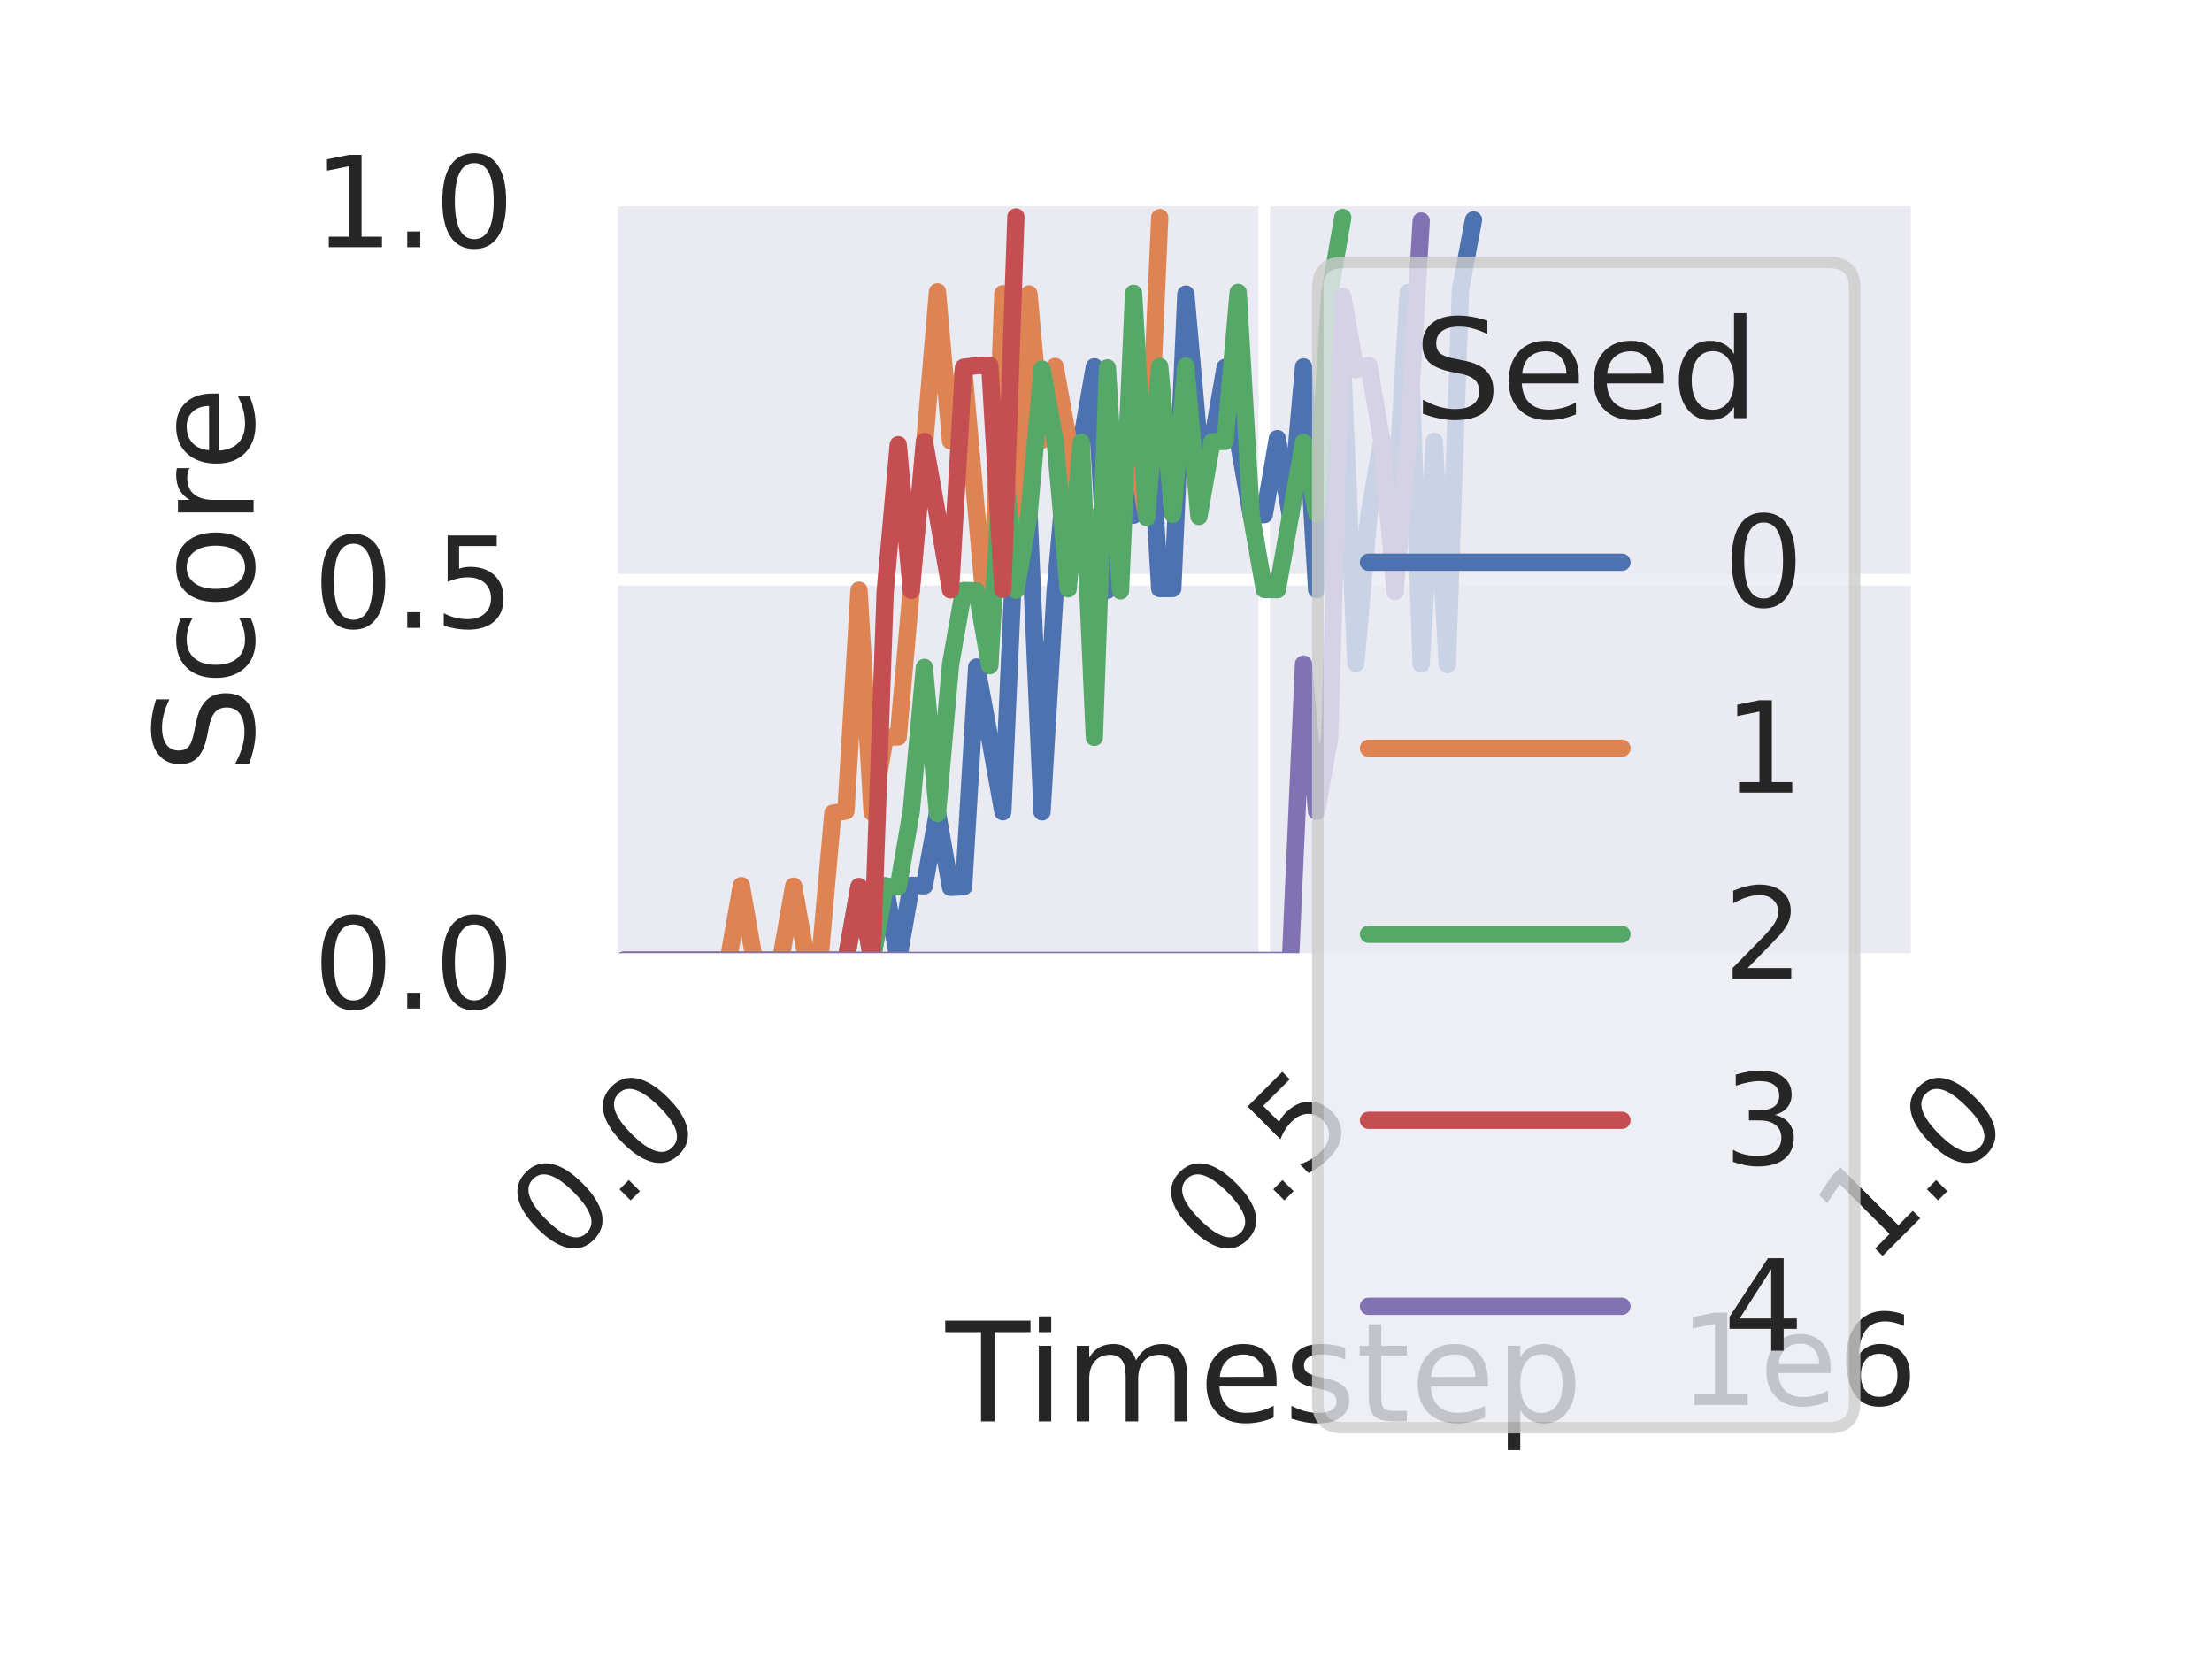
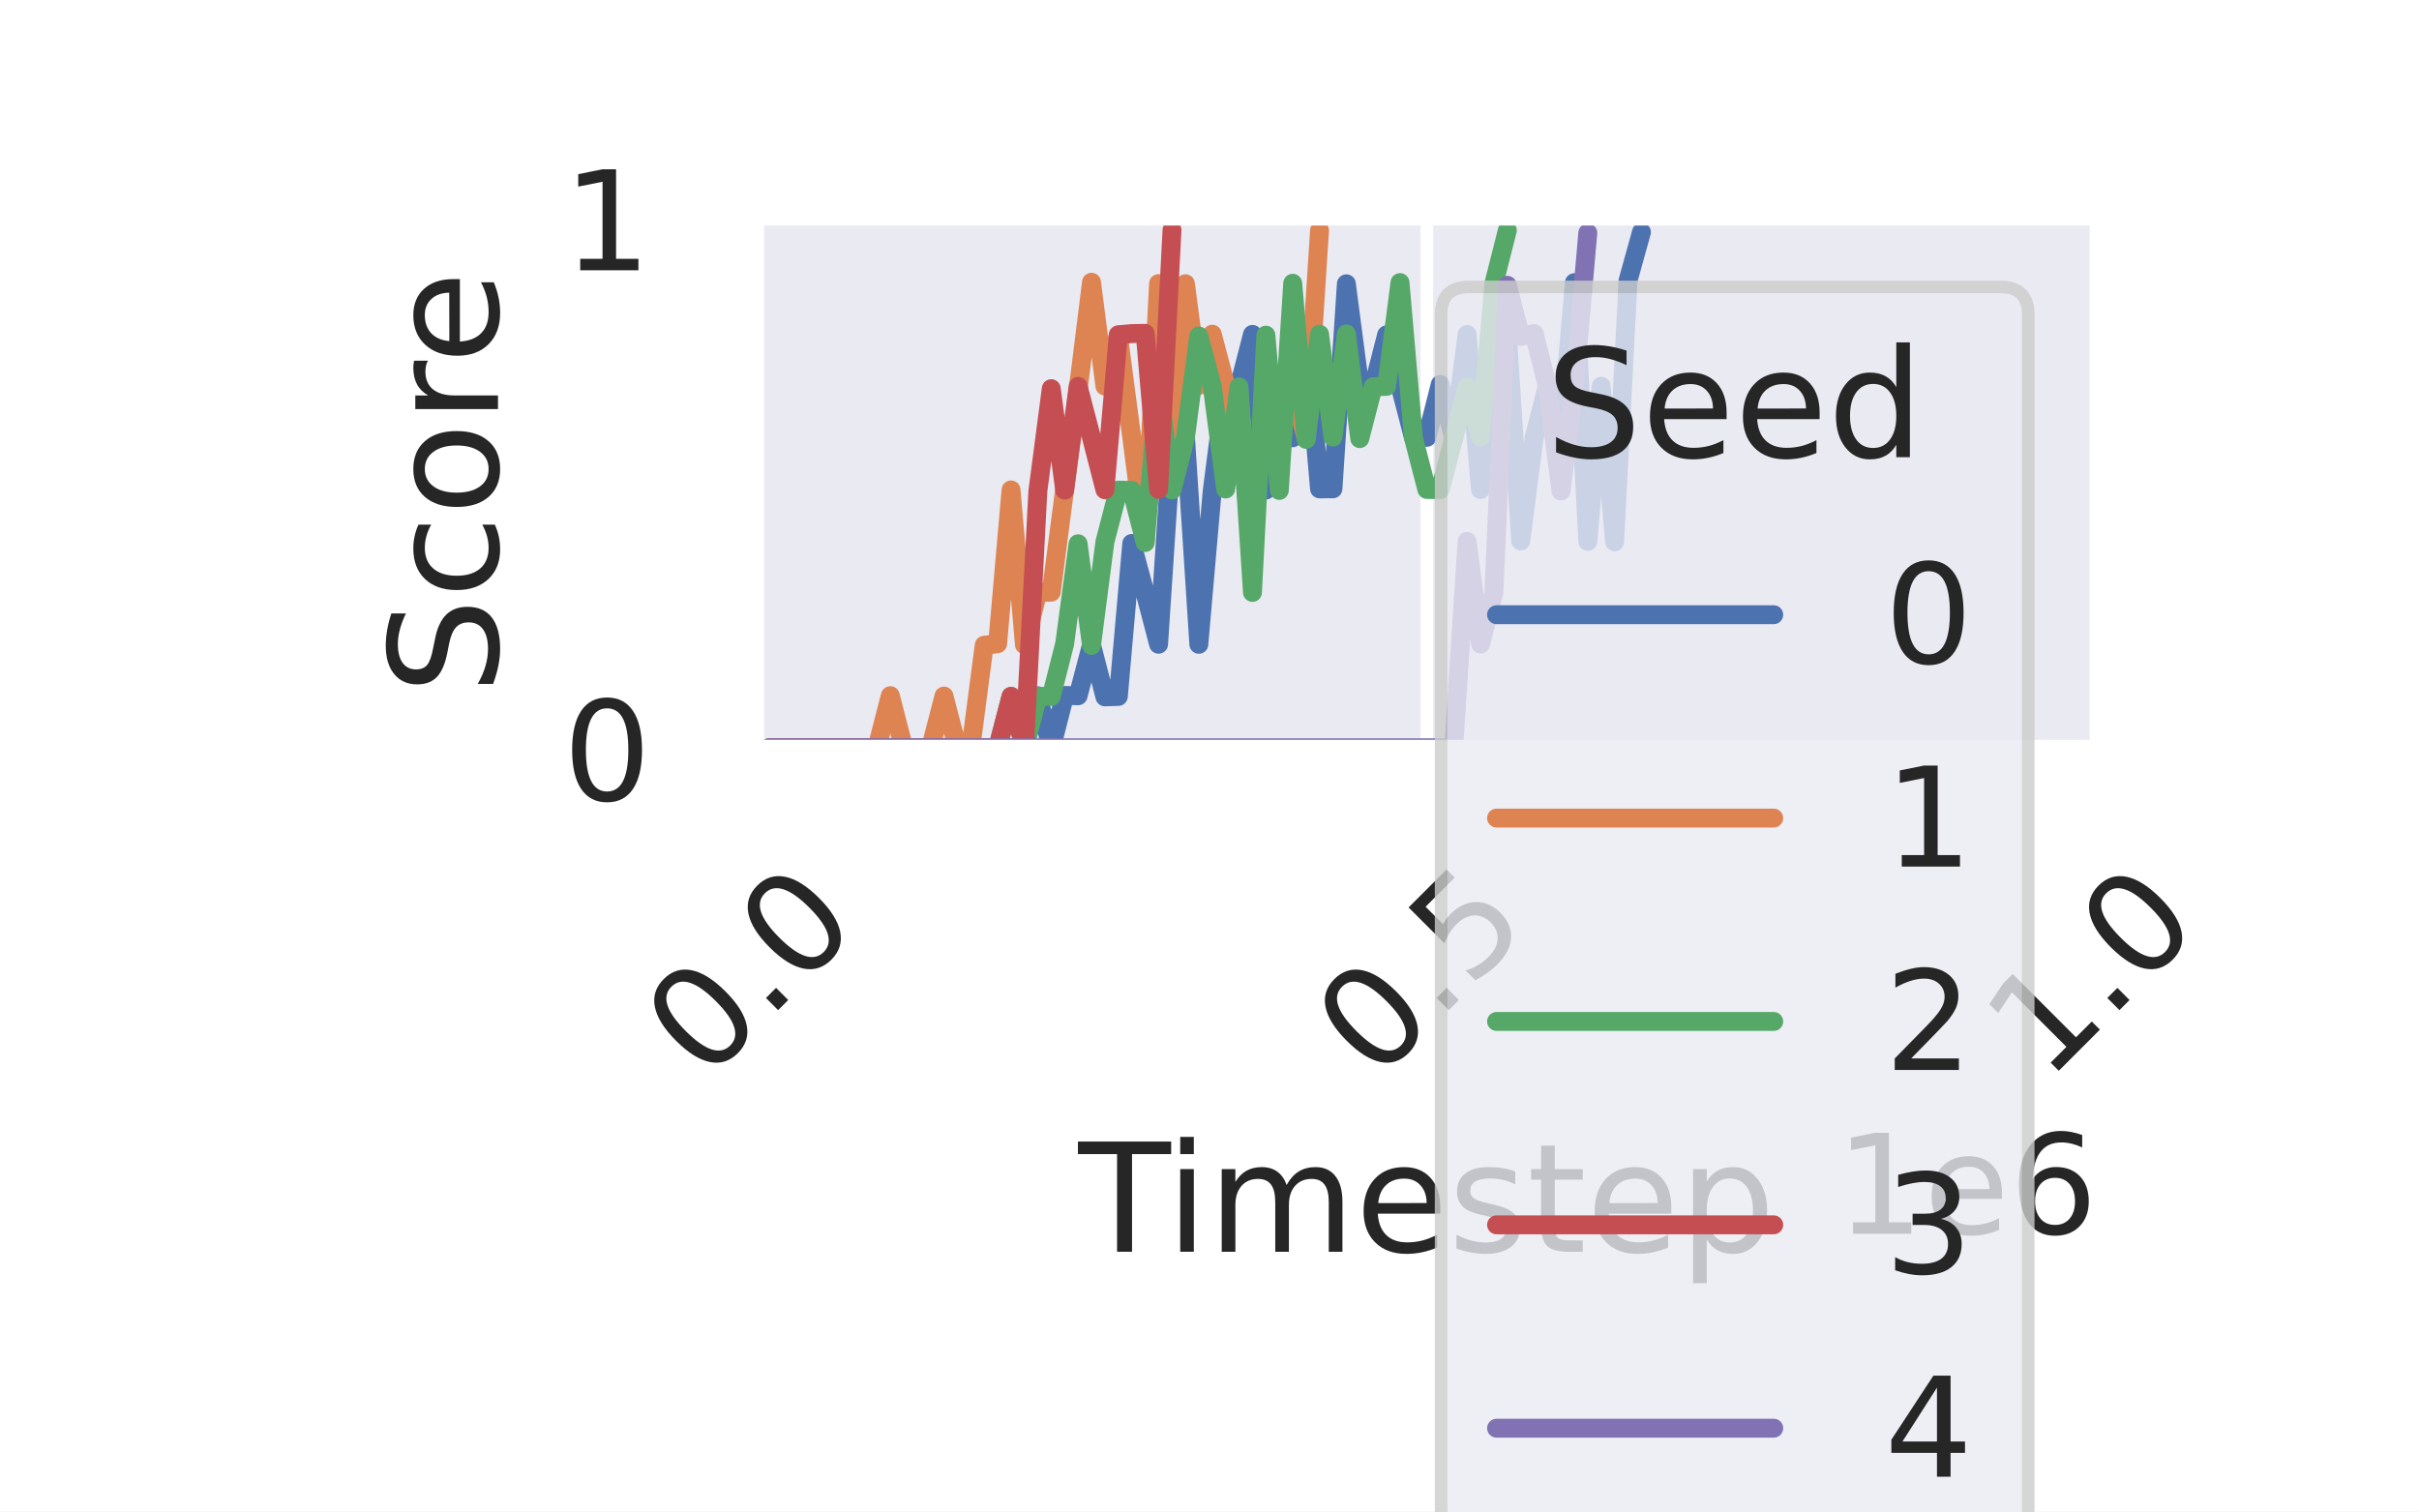
- <svg xmlns="http://www.w3.org/2000/svg" xmlns:xlink="http://www.w3.org/1999/xlink" width="288pt" height="216pt" viewBox="0 0 288 216" version="1.1">
+ <svg xmlns="http://www.w3.org/2000/svg" xmlns:xlink="http://www.w3.org/1999/xlink" width="288pt" height="180pt" viewBox="0 0 288 180" version="1.1">
  <defs>
    <style type="text/css">*{stroke-linejoin: round; stroke-linecap: butt}</style>
  </defs>
  <g id="figure_1">
    <g id="patch_1">
-       <path d="M 0 216  L 288 216  L 288 0  L 0 0  z " style="fill: #ffffff" />
+       <path d="M 0 180  L 288 180  L 288 0  L 0 0  z " style="fill: #ffffff" />
    </g>
    <g id="axes_1">
      <g id="patch_2">
-         <path d="M 79.5 125.042  L 249.723 125.042  L 249.723 25.92  L 79.5 25.92  z " style="fill: #eaeaf2" />
+         <path d="M 90.03 89.042  L 249.723 89.042  L 249.723 25.92  L 90.03 25.92  z " style="fill: #eaeaf2" />
      </g>
      <g id="matplotlib.axis_1">
        <g id="xtick_1">
          <g id="line2d_1">
-             <path d="M 79.5 125.042  L 79.5 25.92  " clip-path="url(#pace984391e)" style="fill: none; stroke: #ffffff; stroke-width: 1.5; stroke-linecap: round" />
+             <path d="M 90.03 89.042  L 90.03 25.92  " clip-path="url(#p0de444996d)" style="fill: none; stroke: #ffffff; stroke-width: 1.5; stroke-linecap: round" />
          </g>
          <g id="text_1">
-             <g style="fill: #262626" transform="translate(73.44214 164.9616) rotate(-45) scale(0.165 -0.165)">
+             <g style="fill: #262626" transform="translate(83.97214 128.9616) rotate(-45) scale(0.165 -0.165)">
              <defs>
                <path id="DejaVuSans-30" d="M 2034 4250  Q 1547 4250 1301 3770  Q 1056 3291 1056 2328  Q 1056 1369 1301 889  Q 1547 409 2034 409  Q 2525 409 2770 889  Q 3016 1369 3016 2328  Q 3016 3291 2770 3770  Q 2525 4250 2034 4250  z M 2034 4750  Q 2819 4750 3233 4129  Q 3647 3509 3647 2328  Q 3647 1150 3233 529  Q 2819 -91 2034 -91  Q 1250 -91 836 529  Q 422 1150 422 2328  Q 422 3509 836 4129  Q 1250 4750 2034 4750  z " transform="scale(0.015625)" />
                <path id="DejaVuSans-2e" d="M 684 794  L 1344 794  L 1344 0  L 684 0  L 684 794  z " transform="scale(0.015625)" />
              </defs>
              <use xlink:href="#DejaVuSans-30" />
              <use xlink:href="#DejaVuSans-2e" x="63.623" />
              <use xlink:href="#DejaVuSans-30" x="95.41" />
            </g>
          </g>
        </g>
        <g id="xtick_2">
          <g id="line2d_2">
-             <path d="M 164.611 125.042  L 164.611 25.92  " clip-path="url(#pace984391e)" style="fill: none; stroke: #ffffff; stroke-width: 1.5; stroke-linecap: round" />
+             <path d="M 169.876 89.042  L 169.876 25.92  " clip-path="url(#p0de444996d)" style="fill: none; stroke: #ffffff; stroke-width: 1.5; stroke-linecap: round" />
          </g>
          <g id="text_2">
-             <g style="fill: #262626" transform="translate(158.5535 164.9616) rotate(-45) scale(0.165 -0.165)">
+             <g style="fill: #262626" transform="translate(163.8185 128.9616) rotate(-45) scale(0.165 -0.165)">
              <defs>
                <path id="DejaVuSans-35" d="M 691 4666  L 3169 4666  L 3169 4134  L 1269 4134  L 1269 2991  Q 1406 3038 1543 3061  Q 1681 3084 1819 3084  Q 2600 3084 3056 2656  Q 3513 2228 3513 1497  Q 3513 744 3044 326  Q 2575 -91 1722 -91  Q 1428 -91 1123 -41  Q 819 9 494 109  L 494 744  Q 775 591 1075 516  Q 1375 441 1709 441  Q 2250 441 2565 725  Q 2881 1009 2881 1497  Q 2881 1984 2565 2268  Q 2250 2553 1709 2553  Q 1456 2553 1204 2497  Q 953 2441 691 2322  L 691 4666  z " transform="scale(0.015625)" />
              </defs>
              <use xlink:href="#DejaVuSans-30" />
              <use xlink:href="#DejaVuSans-2e" x="63.623" />
              <use xlink:href="#DejaVuSans-35" x="95.41" />
            </g>
          </g>
        </g>
        <g id="xtick_3">
          <g id="line2d_3">
-             <path d="M 249.723 125.042  L 249.723 25.92  " clip-path="url(#pace984391e)" style="fill: none; stroke: #ffffff; stroke-width: 1.5; stroke-linecap: round" />
+             <path d="M 249.723 89.042  L 249.723 25.92  " clip-path="url(#p0de444996d)" style="fill: none; stroke: #ffffff; stroke-width: 1.5; stroke-linecap: round" />
          </g>
          <g id="text_3">
-             <g style="fill: #262626" transform="translate(243.6648 164.9616) rotate(-45) scale(0.165 -0.165)">
+             <g style="fill: #262626" transform="translate(243.6648 128.9616) rotate(-45) scale(0.165 -0.165)">
              <defs>
                <path id="DejaVuSans-31" d="M 794 531  L 1825 531  L 1825 4091  L 703 3866  L 703 4441  L 1819 4666  L 2450 4666  L 2450 531  L 3481 531  L 3481 0  L 794 0  L 794 531  z " transform="scale(0.015625)" />
              </defs>
              <use xlink:href="#DejaVuSans-31" />
              <use xlink:href="#DejaVuSans-2e" x="63.623" />
              <use xlink:href="#DejaVuSans-30" x="95.41" />
            </g>
          </g>
        </g>
        <g id="text_4">
-           <g style="fill: #262626" transform="translate(123.1227 185.0652) scale(0.18 -0.18)">
+           <g style="fill: #262626" transform="translate(128.3877 149.0652) scale(0.18 -0.18)">
            <defs>
              <path id="DejaVuSans-54" d="M -19 4666  L 3928 4666  L 3928 4134  L 2272 4134  L 2272 0  L 1638 0  L 1638 4134  L -19 4134  L -19 4666  z " transform="scale(0.015625)" />
              <path id="DejaVuSans-69" d="M 603 3500  L 1178 3500  L 1178 0  L 603 0  L 603 3500  z M 603 4863  L 1178 4863  L 1178 4134  L 603 4134  L 603 4863  z " transform="scale(0.015625)" />
              <path id="DejaVuSans-6d" d="M 3328 2828  Q 3544 3216 3844 3400  Q 4144 3584 4550 3584  Q 5097 3584 5394 3201  Q 5691 2819 5691 2113  L 5691 0  L 5113 0  L 5113 2094  Q 5113 2597 4934 2840  Q 4756 3084 4391 3084  Q 3944 3084 3684 2787  Q 3425 2491 3425 1978  L 3425 0  L 2847 0  L 2847 2094  Q 2847 2600 2669 2842  Q 2491 3084 2119 3084  Q 1678 3084 1418 2786  Q 1159 2488 1159 1978  L 1159 0  L 581 0  L 581 3500  L 1159 3500  L 1159 2956  Q 1356 3278 1631 3431  Q 1906 3584 2284 3584  Q 2666 3584 2933 3390  Q 3200 3197 3328 2828  z " transform="scale(0.015625)" />
              <path id="DejaVuSans-65" d="M 3597 1894  L 3597 1613  L 953 1613  Q 991 1019 1311 708  Q 1631 397 2203 397  Q 2534 397 2845 478  Q 3156 559 3463 722  L 3463 178  Q 3153 47 2828 -22  Q 2503 -91 2169 -91  Q 1331 -91 842 396  Q 353 884 353 1716  Q 353 2575 817 3079  Q 1281 3584 2069 3584  Q 2775 3584 3186 3129  Q 3597 2675 3597 1894  z M 3022 2063  Q 3016 2534 2758 2815  Q 2500 3097 2075 3097  Q 1594 3097 1305 2825  Q 1016 2553 972 2059  L 3022 2063  z " transform="scale(0.015625)" />
              <path id="DejaVuSans-73" d="M 2834 3397  L 2834 2853  Q 2591 2978 2328 3040  Q 2066 3103 1784 3103  Q 1356 3103 1142 2972  Q 928 2841 928 2578  Q 928 2378 1081 2264  Q 1234 2150 1697 2047  L 1894 2003  Q 2506 1872 2764 1633  Q 3022 1394 3022 966  Q 3022 478 2636 193  Q 2250 -91 1575 -91  Q 1294 -91 989 -36  Q 684 19 347 128  L 347 722  Q 666 556 975 473  Q 1284 391 1588 391  Q 1994 391 2212 530  Q 2431 669 2431 922  Q 2431 1156 2273 1281  Q 2116 1406 1581 1522  L 1381 1569  Q 847 1681 609 1914  Q 372 2147 372 2553  Q 372 3047 722 3315  Q 1072 3584 1716 3584  Q 2034 3584 2315 3537  Q 2597 3491 2834 3397  z " transform="scale(0.015625)" />
              <path id="DejaVuSans-74" d="M 1172 4494  L 1172 3500  L 2356 3500  L 2356 3053  L 1172 3053  L 1172 1153  Q 1172 725 1289 603  Q 1406 481 1766 481  L 2356 481  L 2356 0  L 1766 0  Q 1100 0 847 248  Q 594 497 594 1153  L 594 3053  L 172 3053  L 172 3500  L 594 3500  L 594 4494  L 1172 4494  z " transform="scale(0.015625)" />
              <path id="DejaVuSans-70" d="M 1159 525  L 1159 -1331  L 581 -1331  L 581 3500  L 1159 3500  L 1159 2969  Q 1341 3281 1617 3432  Q 1894 3584 2278 3584  Q 2916 3584 3314 3078  Q 3713 2572 3713 1747  Q 3713 922 3314 415  Q 2916 -91 2278 -91  Q 1894 -91 1617 61  Q 1341 213 1159 525  z M 3116 1747  Q 3116 2381 2855 2742  Q 2594 3103 2138 3103  Q 1681 3103 1420 2742  Q 1159 2381 1159 1747  Q 1159 1113 1420 752  Q 1681 391 2138 391  Q 2594 391 2855 752  Q 3116 1113 3116 1747  z " transform="scale(0.015625)" />
            </defs>
            <use xlink:href="#DejaVuSans-54" />
            <use xlink:href="#DejaVuSans-69" x="57.959" />
            <use xlink:href="#DejaVuSans-6d" x="85.742" />
            <use xlink:href="#DejaVuSans-65" x="183.154" />
            <use xlink:href="#DejaVuSans-73" x="244.678" />
            <use xlink:href="#DejaVuSans-74" x="296.777" />
            <use xlink:href="#DejaVuSans-65" x="335.986" />
            <use xlink:href="#DejaVuSans-70" x="397.51" />
          </g>
        </g>
        <g id="text_5">
-           <g style="fill: #262626" transform="translate(218.5738 182.9254) scale(0.165 -0.165)">
+           <g style="fill: #262626" transform="translate(218.5738 146.9254) scale(0.165 -0.165)">
            <defs>
              <path id="DejaVuSans-36" d="M 2113 2584  Q 1688 2584 1439 2293  Q 1191 2003 1191 1497  Q 1191 994 1439 701  Q 1688 409 2113 409  Q 2538 409 2786 701  Q 3034 994 3034 1497  Q 3034 2003 2786 2293  Q 2538 2584 2113 2584  z M 3366 4563  L 3366 3988  Q 3128 4100 2886 4159  Q 2644 4219 2406 4219  Q 1781 4219 1451 3797  Q 1122 3375 1075 2522  Q 1259 2794 1537 2939  Q 1816 3084 2150 3084  Q 2853 3084 3261 2657  Q 3669 2231 3669 1497  Q 3669 778 3244 343  Q 2819 -91 2113 -91  Q 1303 -91 875 529  Q 447 1150 447 2328  Q 447 3434 972 4092  Q 1497 4750 2381 4750  Q 2619 4750 2861 4703  Q 3103 4656 3366 4563  z " transform="scale(0.015625)" />
            </defs>
            <use xlink:href="#DejaVuSans-31" />
            <use xlink:href="#DejaVuSans-65" x="63.623" />
            <use xlink:href="#DejaVuSans-36" x="125.146" />
          </g>
        </g>
      </g>
      <g id="matplotlib.axis_2">
        <g id="ytick_1">
          <g id="line2d_4">
-             <path d="M 79.5 125.042  L 249.723 125.042  " clip-path="url(#pace984391e)" style="fill: none; stroke: #ffffff; stroke-width: 1.5; stroke-linecap: round" />
+             <path d="M 90.03 89.042  L 249.723 89.042  " clip-path="url(#p0de444996d)" style="fill: none; stroke: #ffffff; stroke-width: 1.5; stroke-linecap: round" />
          </g>
          <g id="text_6">
-             <g style="fill: #262626" transform="translate(40.75984 131.3104) scale(0.165 -0.165)">
+             <g style="fill: #262626" transform="translate(67.03187 95.31042) scale(0.165 -0.165)">
              <use xlink:href="#DejaVuSans-30" />
-               <use xlink:href="#DejaVuSans-2e" x="63.623" />
-               <use xlink:href="#DejaVuSans-30" x="95.41" />
            </g>
          </g>
        </g>
        <g id="ytick_2">
          <g id="line2d_5">
-             <path d="M 79.5 75.481  L 249.723 75.481  " clip-path="url(#pace984391e)" style="fill: none; stroke: #ffffff; stroke-width: 1.5; stroke-linecap: round" />
+             <path d="M 90.03 25.92  L 249.723 25.92  " clip-path="url(#p0de444996d)" style="fill: none; stroke: #ffffff; stroke-width: 1.5; stroke-linecap: round" />
          </g>
          <g id="text_7">
-             <g style="fill: #262626" transform="translate(40.75984 81.74957) scale(0.165 -0.165)">
-               <use xlink:href="#DejaVuSans-30" />
-               <use xlink:href="#DejaVuSans-2e" x="63.623" />
-               <use xlink:href="#DejaVuSans-35" x="95.41" />
-             </g>
-           </g>
-         </g>
-         <g id="ytick_3">
-           <g id="line2d_6">
-             <path d="M 79.5 25.92  L 249.723 25.92  " clip-path="url(#pace984391e)" style="fill: none; stroke: #ffffff; stroke-width: 1.5; stroke-linecap: round" />
-           </g>
-           <g id="text_8">
-             <g style="fill: #262626" transform="translate(40.75984 32.18871) scale(0.165 -0.165)">
+             <g style="fill: #262626" transform="translate(67.03187 32.18871) scale(0.165 -0.165)">
              <use xlink:href="#DejaVuSans-31" />
-               <use xlink:href="#DejaVuSans-2e" x="63.623" />
-               <use xlink:href="#DejaVuSans-30" x="95.41" />
-             </g>
-           </g>
-         </g>
-         <g id="text_9">
-           <g style="fill: #262626" transform="translate(33.01641 100.6851) rotate(-90) scale(0.18 -0.18)">
+             </g>
+           </g>
+         </g>
+         <g id="text_8">
+           <g style="fill: #262626" transform="translate(59.28844 82.68507) rotate(-90) scale(0.18 -0.18)">
            <defs>
              <path id="DejaVuSans-53" d="M 3425 4513  L 3425 3897  Q 3066 4069 2747 4153  Q 2428 4238 2131 4238  Q 1616 4238 1336 4038  Q 1056 3838 1056 3469  Q 1056 3159 1242 3001  Q 1428 2844 1947 2747  L 2328 2669  Q 3034 2534 3370 2195  Q 3706 1856 3706 1288  Q 3706 609 3251 259  Q 2797 -91 1919 -91  Q 1588 -91 1214 -16  Q 841 59 441 206  L 441 856  Q 825 641 1194 531  Q 1563 422 1919 422  Q 2459 422 2753 634  Q 3047 847 3047 1241  Q 3047 1584 2836 1778  Q 2625 1972 2144 2069  L 1759 2144  Q 1053 2284 737 2584  Q 422 2884 422 3419  Q 422 4038 858 4394  Q 1294 4750 2059 4750  Q 2388 4750 2728 4690  Q 3069 4631 3425 4513  z " transform="scale(0.015625)" />
              <path id="DejaVuSans-63" d="M 3122 3366  L 3122 2828  Q 2878 2963 2633 3030  Q 2388 3097 2138 3097  Q 1578 3097 1268 2742  Q 959 2388 959 1747  Q 959 1106 1268 751  Q 1578 397 2138 397  Q 2388 397 2633 464  Q 2878 531 3122 666  L 3122 134  Q 2881 22 2623 -34  Q 2366 -91 2075 -91  Q 1284 -91 818 406  Q 353 903 353 1747  Q 353 2603 823 3093  Q 1294 3584 2113 3584  Q 2378 3584 2631 3529  Q 2884 3475 3122 3366  z " transform="scale(0.015625)" />
              <path id="DejaVuSans-6f" d="M 1959 3097  Q 1497 3097 1228 2736  Q 959 2375 959 1747  Q 959 1119 1226 758  Q 1494 397 1959 397  Q 2419 397 2687 759  Q 2956 1122 2956 1747  Q 2956 2369 2687 2733  Q 2419 3097 1959 3097  z M 1959 3584  Q 2709 3584 3137 3096  Q 3566 2609 3566 1747  Q 3566 888 3137 398  Q 2709 -91 1959 -91  Q 1206 -91 779 398  Q 353 888 353 1747  Q 353 2609 779 3096  Q 1206 3584 1959 3584  z " transform="scale(0.015625)" />
              <path id="DejaVuSans-72" d="M 2631 2963  Q 2534 3019 2420 3045  Q 2306 3072 2169 3072  Q 1681 3072 1420 2755  Q 1159 2438 1159 1844  L 1159 0  L 581 0  L 581 3500  L 1159 3500  L 1159 2956  Q 1341 3275 1631 3429  Q 1922 3584 2338 3584  Q 2397 3584 2469 3576  Q 2541 3569 2628 3553  L 2631 2963  z " transform="scale(0.015625)" />
            </defs>
            <use xlink:href="#DejaVuSans-53" />
            <use xlink:href="#DejaVuSans-63" x="63.477" />
            <use xlink:href="#DejaVuSans-6f" x="118.457" />
            <use xlink:href="#DejaVuSans-72" x="179.639" />
            <use xlink:href="#DejaVuSans-65" x="218.502" />
          </g>
        </g>
      </g>
      <g id="PolyCollection_1" />
      <g id="PolyCollection_2" />
      <g id="PolyCollection_3" />
      <g id="PolyCollection_4" />
      <g id="PolyCollection_5" />
+       <g id="line2d_6">
+         <path d="M 91.627 89.042  L 93.224 89.042  L 94.821 89.042  L 96.418 89.042  L 98.015 89.042  L 99.612 89.042  L 101.208 89.042  L 102.805 89.042  L 104.402 89.042  L 105.999 89.042  L 107.596 89.042  L 109.193 89.042  L 110.79 89.042  L 112.387 89.042  L 113.984 89.042  L 115.581 89.042  L 117.178 89.042  L 118.775 89.042  L 120.372 89.042  L 121.969 89.042  L 123.565 82.854  L 125.162 89.042  L 126.759 82.818  L 128.356 82.854  L 129.953 76.799  L 131.55 82.987  L 133.147 82.934  L 134.744 64.716  L 136.341 70.629  L 137.938 76.719  L 139.535 52.349  L 141.132 51.95  L 142.729 76.728  L 144.326 58.431  L 145.922 46.019  L 147.519 46.028  L 149.116 39.823  L 150.713 58.351  L 152.31 52.163  L 153.907 52.127  L 155.504 39.867  L 157.101 58.218  L 158.698 58.209  L 160.295 33.794  L 161.892 46.002  L 163.489 46.117  L 165.086 39.876  L 166.682 45.948  L 168.279 52.11  L 169.876 52.083  L 171.473 45.78  L 173.07 52.225  L 174.667 39.831  L 176.264 58.297  L 177.861 39.672  L 179.458 39.894  L 181.055 64.414  L 182.652 52.118  L 184.249 45.86  L 185.846 51.976  L 187.443 33.661  L 189.039 64.477  L 190.636 45.993  L 192.233 64.521  L 193.83 33.413  L 195.427 27.651  " clip-path="url(#p0de444996d)" style="fill: none; stroke: #4c72b0; stroke-width: 2.25; stroke-linecap: round" />
+       </g>
      <g id="line2d_7">
-         <path d="M 81.202 125.042  L 82.904 125.042  L 84.607 125.042  L 86.309 125.042  L 88.011 125.042  L 89.713 125.042  L 91.416 125.042  L 93.118 125.042  L 94.82 125.042  L 96.522 125.042  L 98.224 125.042  L 99.927 125.042  L 101.629 125.042  L 103.331 125.042  L 105.033 125.042  L 106.736 125.042  L 108.438 125.042  L 110.14 125.042  L 111.842 125.042  L 113.545 125.042  L 115.247 115.325  L 116.949 125.042  L 118.651 115.269  L 120.353 115.325  L 122.056 105.817  L 123.758 115.534  L 125.46 115.45  L 127.162 86.843  L 128.865 96.128  L 130.567 105.691  L 132.269 67.423  L 133.971 66.795  L 135.673 105.705  L 137.376 76.972  L 139.078 57.483  L 140.78 57.496  L 142.482 47.752  L 144.185 76.847  L 145.887 67.13  L 147.589 67.074  L 149.291 47.821  L 150.994 76.638  L 152.696 76.624  L 154.398 38.285  L 156.1 57.455  L 157.802 57.636  L 159.505 47.835  L 161.207 57.371  L 162.909 67.046  L 164.611 67.004  L 166.314 57.106  L 168.016 67.227  L 169.718 47.765  L 171.42 76.763  L 173.122 47.515  L 174.825 47.863  L 176.527 86.369  L 178.229 67.06  L 179.931 57.232  L 181.634 66.837  L 183.336 38.076  L 185.038 86.466  L 186.74 57.441  L 188.443 86.536  L 190.145 37.686  L 191.847 28.638  " clip-path="url(#pace984391e)" style="fill: none; stroke: #4c72b0; stroke-width: 2.25; stroke-linecap: round" />
+         <path d="M 91.627 89.042  L 93.224 89.042  L 94.821 89.042  L 96.418 89.042  L 98.015 89.042  L 99.612 89.042  L 101.208 89.042  L 102.805 89.042  L 104.402 89.042  L 105.999 82.845  L 107.596 89.042  L 109.193 89.042  L 110.79 89.042  L 112.387 82.889  L 113.984 89.042  L 115.581 89.042  L 117.178 76.835  L 118.775 76.657  L 120.372 58.342  L 121.969 76.781  L 123.565 70.549  L 125.162 70.514  L 126.759 58.244  L 128.356 46.419  L 129.953 33.608  L 131.55 45.975  L 133.147 39.911  L 134.744 52.092  L 136.341 64.459  L 137.938 33.768  L 139.535 52.198  L 141.132 33.786  L 142.729 45.904  L 144.326 39.796  L 145.922 45.842  L 147.519 52.145  L 149.116 52.34  L 150.713 52.118  L 152.31 45.931  L 153.907 45.913  L 155.504 52.172  L 157.101 27.456  " clip-path="url(#p0de444996d)" style="fill: none; stroke: #dd8452; stroke-width: 2.25; stroke-linecap: round" />
      </g>
      <g id="line2d_8">
-         <path d="M 81.202 125.042  L 82.904 125.042  L 84.607 125.042  L 86.309 125.042  L 88.011 125.042  L 89.713 125.042  L 91.416 125.042  L 93.118 125.042  L 94.82 125.042  L 96.522 115.311  L 98.224 125.042  L 99.927 125.042  L 101.629 125.042  L 103.331 115.38  L 105.033 125.042  L 106.736 125.042  L 108.438 105.873  L 110.14 105.594  L 111.842 76.833  L 113.545 105.789  L 115.247 96.002  L 116.949 95.946  L 118.651 76.68  L 120.353 58.11  L 122.056 37.993  L 123.758 57.413  L 125.46 47.891  L 127.162 67.018  L 128.865 86.438  L 130.567 38.244  L 132.269 67.186  L 133.971 38.271  L 135.673 57.301  L 137.376 47.71  L 139.078 57.204  L 140.78 67.102  L 142.482 67.409  L 144.185 67.06  L 145.887 57.343  L 147.589 57.315  L 149.291 67.144  L 150.994 28.331  " clip-path="url(#pace984391e)" style="fill: none; stroke: #dd8452; stroke-width: 2.25; stroke-linecap: round" />
+         <path d="M 91.627 89.042  L 93.224 89.042  L 94.821 89.042  L 96.418 89.042  L 98.015 89.042  L 99.612 89.042  L 101.208 89.042  L 102.805 89.042  L 104.402 89.042  L 105.999 89.042  L 107.596 89.042  L 109.193 89.042  L 110.79 89.042  L 112.387 89.042  L 113.984 89.042  L 115.581 89.042  L 117.178 89.042  L 118.775 89.042  L 120.372 82.925  L 121.969 89.042  L 123.565 82.916  L 125.162 82.943  L 126.759 76.657  L 128.356 64.752  L 129.953 76.861  L 131.55 64.521  L 133.147 58.368  L 134.744 58.395  L 136.341 64.61  L 137.938 46.197  L 139.535 58.351  L 141.132 52.136  L 142.729 40.009  L 144.326 45.993  L 145.922 58.235  L 147.519 46.081  L 149.116 70.549  L 150.713 39.911  L 152.31 58.404  L 153.907 33.732  L 155.504 52.323  L 157.101 39.796  L 158.698 52.056  L 160.295 39.769  L 161.892 52.234  L 163.489 46.055  L 165.086 46.01  L 166.682 33.652  L 168.279 52.118  L 169.876 58.289  L 171.473 58.306  L 173.07 52.181  L 174.667 46.09  L 176.264 52.021  L 177.861 33.75  L 179.458 27.447  " clip-path="url(#p0de444996d)" style="fill: none; stroke: #55a868; stroke-width: 2.25; stroke-linecap: round" />
      </g>
      <g id="line2d_9">
-         <path d="M 81.202 125.042  L 82.904 125.042  L 84.607 125.042  L 86.309 125.042  L 88.011 125.042  L 89.713 125.042  L 91.416 125.042  L 93.118 125.042  L 94.82 125.042  L 96.522 125.042  L 98.224 125.042  L 99.927 125.042  L 101.629 125.042  L 103.331 125.042  L 105.033 125.042  L 106.736 125.042  L 108.438 125.042  L 110.14 125.042  L 111.842 115.436  L 113.545 125.042  L 115.247 115.422  L 116.949 115.464  L 118.651 105.594  L 120.353 86.898  L 122.056 105.914  L 123.758 86.536  L 125.46 76.875  L 127.162 76.917  L 128.865 86.675  L 130.567 57.761  L 132.269 76.847  L 133.971 67.088  L 135.673 48.044  L 137.376 57.441  L 139.078 76.666  L 140.78 57.58  L 142.482 96.002  L 144.185 47.891  L 145.887 76.931  L 147.589 38.188  L 149.291 67.381  L 150.994 47.71  L 152.696 66.963  L 154.398 47.668  L 156.1 67.241  L 157.802 57.538  L 159.505 57.469  L 161.207 38.062  L 162.909 67.06  L 164.611 76.749  L 166.314 76.777  L 168.016 67.158  L 169.718 57.594  L 171.42 66.907  L 173.122 38.216  L 174.825 28.317  " clip-path="url(#pace984391e)" style="fill: none; stroke: #55a868; stroke-width: 2.25; stroke-linecap: round" />
+         <path d="M 91.627 89.042  L 93.224 89.042  L 94.821 89.042  L 96.418 89.042  L 98.015 89.042  L 99.612 89.042  L 101.208 89.042  L 102.805 89.042  L 104.402 89.042  L 105.999 89.042  L 107.596 89.042  L 109.193 89.042  L 110.79 89.042  L 112.387 89.042  L 113.984 89.042  L 115.581 89.042  L 117.178 89.042  L 118.775 89.042  L 120.372 82.925  L 121.969 89.042  L 123.565 58.484  L 125.162 46.286  L 126.759 58.368  L 128.356 46.01  L 129.953 52.118  L 131.55 58.324  L 133.147 39.867  L 134.744 39.725  L 136.341 39.698  L 137.938 58.28  L 139.535 27.402  " clip-path="url(#p0de444996d)" style="fill: none; stroke: #c44e52; stroke-width: 2.25; stroke-linecap: round" />
      </g>
      <g id="line2d_10">
-         <path d="M 81.202 125.042  L 82.904 125.042  L 84.607 125.042  L 86.309 125.042  L 88.011 125.042  L 89.713 125.042  L 91.416 125.042  L 93.118 125.042  L 94.82 125.042  L 96.522 125.042  L 98.224 125.042  L 99.927 125.042  L 101.629 125.042  L 103.331 125.042  L 105.033 125.042  L 106.736 125.042  L 108.438 125.042  L 110.14 125.042  L 111.842 115.436  L 113.545 125.042  L 115.247 77.056  L 116.949 57.901  L 118.651 76.875  L 120.353 57.469  L 122.056 67.06  L 123.758 76.805  L 125.46 47.821  L 127.162 47.598  L 128.865 47.556  L 130.567 76.735  L 132.269 28.248  " clip-path="url(#pace984391e)" style="fill: none; stroke: #c44e52; stroke-width: 2.25; stroke-linecap: round" />
-       </g>
-       <g id="line2d_11">
-         <path d="M 81.202 125.042  L 82.904 125.042  L 84.607 125.042  L 86.309 125.042  L 88.011 125.042  L 89.713 125.042  L 91.416 125.042  L 93.118 125.042  L 94.82 125.042  L 96.522 125.042  L 98.224 125.042  L 99.927 125.042  L 101.629 125.042  L 103.331 125.042  L 105.033 125.042  L 106.736 125.042  L 108.438 125.042  L 110.14 125.042  L 111.842 125.042  L 113.545 125.042  L 115.247 125.042  L 116.949 125.042  L 118.651 125.042  L 120.353 125.042  L 122.056 125.042  L 123.758 125.042  L 125.46 125.042  L 127.162 125.042  L 128.865 125.042  L 130.567 125.042  L 132.269 125.042  L 133.971 125.042  L 135.673 125.042  L 137.376 125.042  L 139.078 125.042  L 140.78 125.042  L 142.482 125.042  L 144.185 125.042  L 145.887 125.042  L 147.589 125.042  L 149.291 125.042  L 150.994 125.042  L 152.696 125.042  L 154.398 125.042  L 156.1 125.042  L 157.802 125.042  L 159.505 125.042  L 161.207 125.042  L 162.909 125.042  L 164.611 125.042  L 166.314 125.042  L 168.016 125.042  L 169.718 86.466  L 171.42 105.649  L 173.122 96.016  L 174.825 38.564  L 176.527 48.142  L 178.229 47.598  L 179.931 57.566  L 181.634 77.028  L 183.336 57.469  L 185.038 28.777  " clip-path="url(#pace984391e)" style="fill: none; stroke: #8172b3; stroke-width: 2.25; stroke-linecap: round" />
-       </g>
+         <path d="M 91.627 89.042  L 93.224 89.042  L 94.821 89.042  L 96.418 89.042  L 98.015 89.042  L 99.612 89.042  L 101.208 89.042  L 102.805 89.042  L 104.402 89.042  L 105.999 89.042  L 107.596 89.042  L 109.193 89.042  L 110.79 89.042  L 112.387 89.042  L 113.984 89.042  L 115.581 89.042  L 117.178 89.042  L 118.775 89.042  L 120.372 89.042  L 121.969 89.042  L 123.565 89.042  L 125.162 89.042  L 126.759 89.042  L 128.356 89.042  L 129.953 89.042  L 131.55 89.042  L 133.147 89.042  L 134.744 89.042  L 136.341 89.042  L 137.938 89.042  L 139.535 89.042  L 141.132 89.042  L 142.729 89.042  L 144.326 89.042  L 145.922 89.042  L 147.519 89.042  L 149.116 89.042  L 150.713 89.042  L 152.31 89.042  L 153.907 89.042  L 155.504 89.042  L 157.101 89.042  L 158.698 89.042  L 160.295 89.042  L 161.892 89.042  L 163.489 89.042  L 165.086 89.042  L 166.682 89.042  L 168.279 89.042  L 169.876 89.042  L 171.473 89.042  L 173.07 89.042  L 174.667 64.477  L 176.264 76.693  L 177.861 70.558  L 179.458 33.972  L 181.055 40.071  L 182.652 39.725  L 184.249 46.073  L 185.846 58.466  L 187.443 46.01  L 189.039 27.74  " clip-path="url(#p0de444996d)" style="fill: none; stroke: #8172b3; stroke-width: 2.25; stroke-linecap: round" />
+       </g>
+       <g id="line2d_11" />
      <g id="line2d_12" />
      <g id="line2d_13" />
      <g id="line2d_14" />
      <g id="line2d_15" />
-       <g id="line2d_16" />
      <g id="patch_3">
-         <path d="M 79.5 125.042  L 79.5 25.92  " style="fill: none; stroke: #ffffff; stroke-width: 1.875; stroke-linejoin: miter; stroke-linecap: square" />
+         <path d="M 90.03 89.042  L 90.03 25.92  " style="fill: none; stroke: #ffffff; stroke-width: 1.875; stroke-linejoin: miter; stroke-linecap: square" />
      </g>
      <g id="patch_4">
-         <path d="M 249.723 125.042  L 249.723 25.92  " style="fill: none; stroke: #ffffff; stroke-width: 1.875; stroke-linejoin: miter; stroke-linecap: square" />
+         <path d="M 249.723 89.042  L 249.723 25.92  " style="fill: none; stroke: #ffffff; stroke-width: 1.875; stroke-linejoin: miter; stroke-linecap: square" />
      </g>
      <g id="patch_5">
-         <path d="M 79.5 125.042  L 249.723 125.042  " style="fill: none; stroke: #ffffff; stroke-width: 1.875; stroke-linejoin: miter; stroke-linecap: square" />
+         <path d="M 90.03 89.042  L 249.723 89.042  " style="fill: none; stroke: #ffffff; stroke-width: 1.875; stroke-linejoin: miter; stroke-linecap: square" />
      </g>
      <g id="patch_6">
-         <path d="M 79.5 25.92  L 249.723 25.92  " style="fill: none; stroke: #ffffff; stroke-width: 1.875; stroke-linejoin: miter; stroke-linecap: square" />
+         <path d="M 90.03 25.92  L 249.723 25.92  " style="fill: none; stroke: #ffffff; stroke-width: 1.875; stroke-linejoin: miter; stroke-linecap: square" />
      </g>
      <g id="legend_1">
        <g id="patch_7">
          <path d="M 174.875 185.885  L 238.173 185.885  Q 241.473 185.885 241.473 182.585  L 241.473 37.47  Q 241.473 34.17 238.173 34.17  L 174.875 34.17  Q 171.575 34.17 171.575 37.47  L 171.575 182.585  Q 171.575 185.885 174.875 185.885  z " style="fill: #eaeaf2; opacity: 0.8; stroke: #cccccc; stroke-width: 1.5; stroke-linejoin: miter" />
        </g>
-         <g id="text_10">
+         <g id="text_9">
          <g style="fill: #262626" transform="translate(184.0208 54.44719) scale(0.18 -0.18)">
            <defs>
              <path id="DejaVuSans-64" d="M 2906 2969  L 2906 4863  L 3481 4863  L 3481 0  L 2906 0  L 2906 525  Q 2725 213 2448 61  Q 2172 -91 1784 -91  Q 1150 -91 751 415  Q 353 922 353 1747  Q 353 2572 751 3078  Q 1150 3584 1784 3584  Q 2172 3584 2448 3432  Q 2725 3281 2906 2969  z M 947 1747  Q 947 1113 1208 752  Q 1469 391 1925 391  Q 2381 391 2643 752  Q 2906 1113 2906 1747  Q 2906 2381 2643 2742  Q 2381 3103 1925 3103  Q 1469 3103 1208 2742  Q 947 2381 947 1747  z " transform="scale(0.015625)" />
            </defs>
            <use xlink:href="#DejaVuSans-53" />
            <use xlink:href="#DejaVuSans-65" x="63.477" />
            <use xlink:href="#DejaVuSans-65" x="125" />
            <use xlink:href="#DejaVuSans-64" x="186.523" />
          </g>
        </g>
-         <g id="line2d_17">
+         <g id="line2d_16">
          <path d="M 178.175 73.203  L 194.675 73.203  L 211.175 73.203  " style="fill: none; stroke: #4c72b0; stroke-width: 2.25; stroke-linecap: round" />
        </g>
-         <g id="text_11">
+         <g id="text_10">
          <g style="fill: #262626" transform="translate(224.3745 78.97805) scale(0.165 -0.165)">
            <use xlink:href="#DejaVuSans-30" />
          </g>
        </g>
-         <g id="line2d_18">
+         <g id="line2d_17">
          <path d="M 178.175 97.422  L 194.675 97.422  L 211.175 97.422  " style="fill: none; stroke: #dd8452; stroke-width: 2.25; stroke-linecap: round" />
        </g>
-         <g id="text_12">
+         <g id="text_11">
          <g style="fill: #262626" transform="translate(224.3745 103.197) scale(0.165 -0.165)">
            <use xlink:href="#DejaVuSans-31" />
          </g>
        </g>
+         <g id="line2d_18">
+           <path d="M 178.175 121.641  L 194.675 121.641  L 211.175 121.641  " style="fill: none; stroke: #55a868; stroke-width: 2.25; stroke-linecap: round" />
+         </g>
+         <g id="text_12">
+           <g style="fill: #262626" transform="translate(224.3745 127.4159) scale(0.165 -0.165)">
+             <defs>
+               <path id="DejaVuSans-32" d="M 1228 531  L 3431 531  L 3431 0  L 469 0  L 469 531  Q 828 903 1448 1529  Q 2069 2156 2228 2338  Q 2531 2678 2651 2914  Q 2772 3150 2772 3378  Q 2772 3750 2511 3984  Q 2250 4219 1831 4219  Q 1534 4219 1204 4116  Q 875 4013 500 3803  L 500 4441  Q 881 4594 1212 4672  Q 1544 4750 1819 4750  Q 2544 4750 2975 4387  Q 3406 4025 3406 3419  Q 3406 3131 3298 2873  Q 3191 2616 2906 2266  Q 2828 2175 2409 1742  Q 1991 1309 1228 531  z " transform="scale(0.015625)" />
+             </defs>
+             <use xlink:href="#DejaVuSans-32" />
+           </g>
+         </g>
        <g id="line2d_19">
-           <path d="M 178.175 121.641  L 194.675 121.641  L 211.175 121.641  " style="fill: none; stroke: #55a868; stroke-width: 2.25; stroke-linecap: round" />
+           <path d="M 178.175 145.86  L 194.675 145.86  L 211.175 145.86  " style="fill: none; stroke: #c44e52; stroke-width: 2.25; stroke-linecap: round" />
        </g>
        <g id="text_13">
-           <g style="fill: #262626" transform="translate(224.3745 127.4159) scale(0.165 -0.165)">
-             <defs>
-               <path id="DejaVuSans-32" d="M 1228 531  L 3431 531  L 3431 0  L 469 0  L 469 531  Q 828 903 1448 1529  Q 2069 2156 2228 2338  Q 2531 2678 2651 2914  Q 2772 3150 2772 3378  Q 2772 3750 2511 3984  Q 2250 4219 1831 4219  Q 1534 4219 1204 4116  Q 875 4013 500 3803  L 500 4441  Q 881 4594 1212 4672  Q 1544 4750 1819 4750  Q 2544 4750 2975 4387  Q 3406 4025 3406 3419  Q 3406 3131 3298 2873  Q 3191 2616 2906 2266  Q 2828 2175 2409 1742  Q 1991 1309 1228 531  z " transform="scale(0.015625)" />
-             </defs>
-             <use xlink:href="#DejaVuSans-32" />
+           <g style="fill: #262626" transform="translate(224.3745 151.6348) scale(0.165 -0.165)">
+             <defs>
+               <path id="DejaVuSans-33" d="M 2597 2516  Q 3050 2419 3304 2112  Q 3559 1806 3559 1356  Q 3559 666 3084 287  Q 2609 -91 1734 -91  Q 1441 -91 1130 -33  Q 819 25 488 141  L 488 750  Q 750 597 1062 519  Q 1375 441 1716 441  Q 2309 441 2620 675  Q 2931 909 2931 1356  Q 2931 1769 2642 2001  Q 2353 2234 1838 2234  L 1294 2234  L 1294 2753  L 1863 2753  Q 2328 2753 2575 2939  Q 2822 3125 2822 3475  Q 2822 3834 2567 4026  Q 2313 4219 1838 4219  Q 1578 4219 1281 4162  Q 984 4106 628 3988  L 628 4550  Q 988 4650 1302 4700  Q 1616 4750 1894 4750  Q 2613 4750 3031 4423  Q 3450 4097 3450 3541  Q 3450 3153 3228 2886  Q 3006 2619 2597 2516  z " transform="scale(0.015625)" />
+             </defs>
+             <use xlink:href="#DejaVuSans-33" />
          </g>
        </g>
        <g id="line2d_20">
-           <path d="M 178.175 145.86  L 194.675 145.86  L 211.175 145.86  " style="fill: none; stroke: #c44e52; stroke-width: 2.25; stroke-linecap: round" />
+           <path d="M 178.175 170.079  L 194.675 170.079  L 211.175 170.079  " style="fill: none; stroke: #8172b3; stroke-width: 2.25; stroke-linecap: round" />
        </g>
        <g id="text_14">
-           <g style="fill: #262626" transform="translate(224.3745 151.6348) scale(0.165 -0.165)">
-             <defs>
-               <path id="DejaVuSans-33" d="M 2597 2516  Q 3050 2419 3304 2112  Q 3559 1806 3559 1356  Q 3559 666 3084 287  Q 2609 -91 1734 -91  Q 1441 -91 1130 -33  Q 819 25 488 141  L 488 750  Q 750 597 1062 519  Q 1375 441 1716 441  Q 2309 441 2620 675  Q 2931 909 2931 1356  Q 2931 1769 2642 2001  Q 2353 2234 1838 2234  L 1294 2234  L 1294 2753  L 1863 2753  Q 2328 2753 2575 2939  Q 2822 3125 2822 3475  Q 2822 3834 2567 4026  Q 2313 4219 1838 4219  Q 1578 4219 1281 4162  Q 984 4106 628 3988  L 628 4550  Q 988 4650 1302 4700  Q 1616 4750 1894 4750  Q 2613 4750 3031 4423  Q 3450 4097 3450 3541  Q 3450 3153 3228 2886  Q 3006 2619 2597 2516  z " transform="scale(0.015625)" />
-             </defs>
-             <use xlink:href="#DejaVuSans-33" />
-           </g>
-         </g>
-         <g id="line2d_21">
-           <path d="M 178.175 170.079  L 194.675 170.079  L 211.175 170.079  " style="fill: none; stroke: #8172b3; stroke-width: 2.25; stroke-linecap: round" />
-         </g>
-         <g id="text_15">
          <g style="fill: #262626" transform="translate(224.3745 175.8537) scale(0.165 -0.165)">
            <defs>
              <path id="DejaVuSans-34" d="M 2419 4116  L 825 1625  L 2419 1625  L 2419 4116  z M 2253 4666  L 3047 4666  L 3047 1625  L 3713 1625  L 3713 1100  L 3047 1100  L 3047 0  L 2419 0  L 2419 1100  L 313 1100  L 313 1709  L 2253 4666  z " transform="scale(0.015625)" />
            </defs>
            <use xlink:href="#DejaVuSans-34" />
          </g>
        </g>
      </g>
    </g>
  </g>
  <defs>
-     <clipPath id="pace984391e">
-       <rect x="79.5" y="25.92" width="170.223" height="99.122" />
+     <clipPath id="p0de444996d">
+       <rect x="90.03" y="25.92" width="159.693" height="63.122" />
    </clipPath>
  </defs>
</svg>
